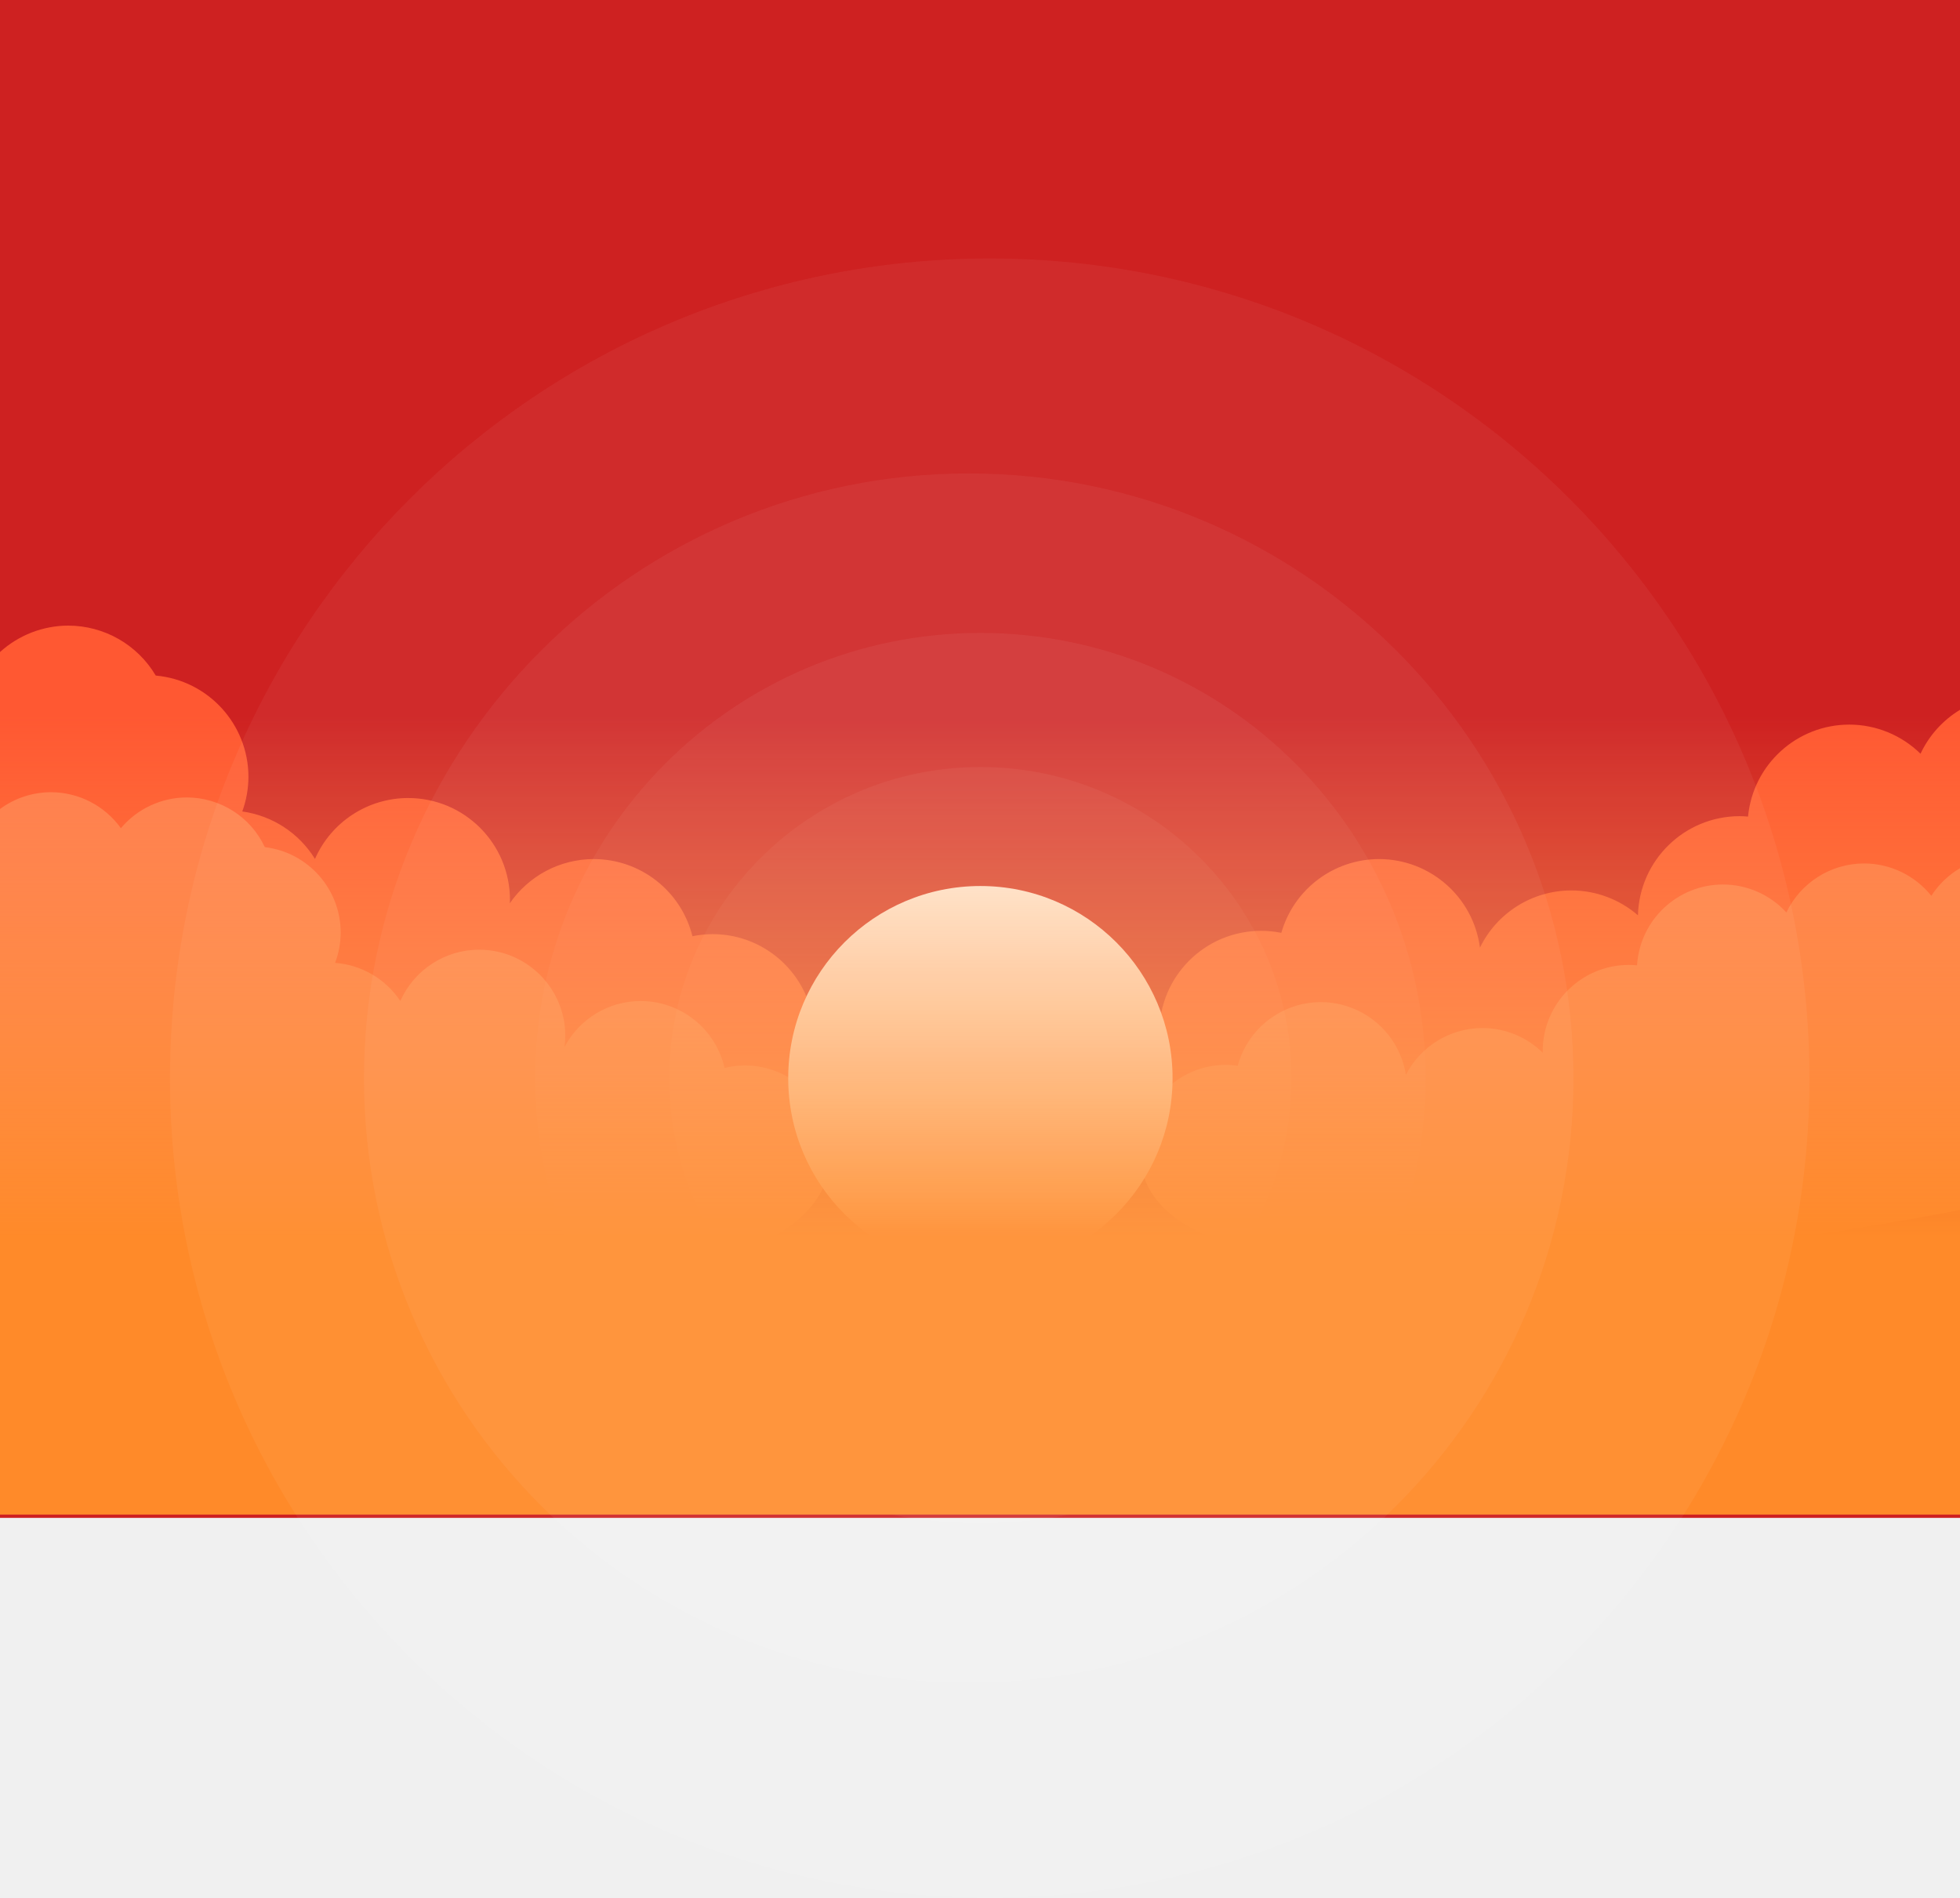
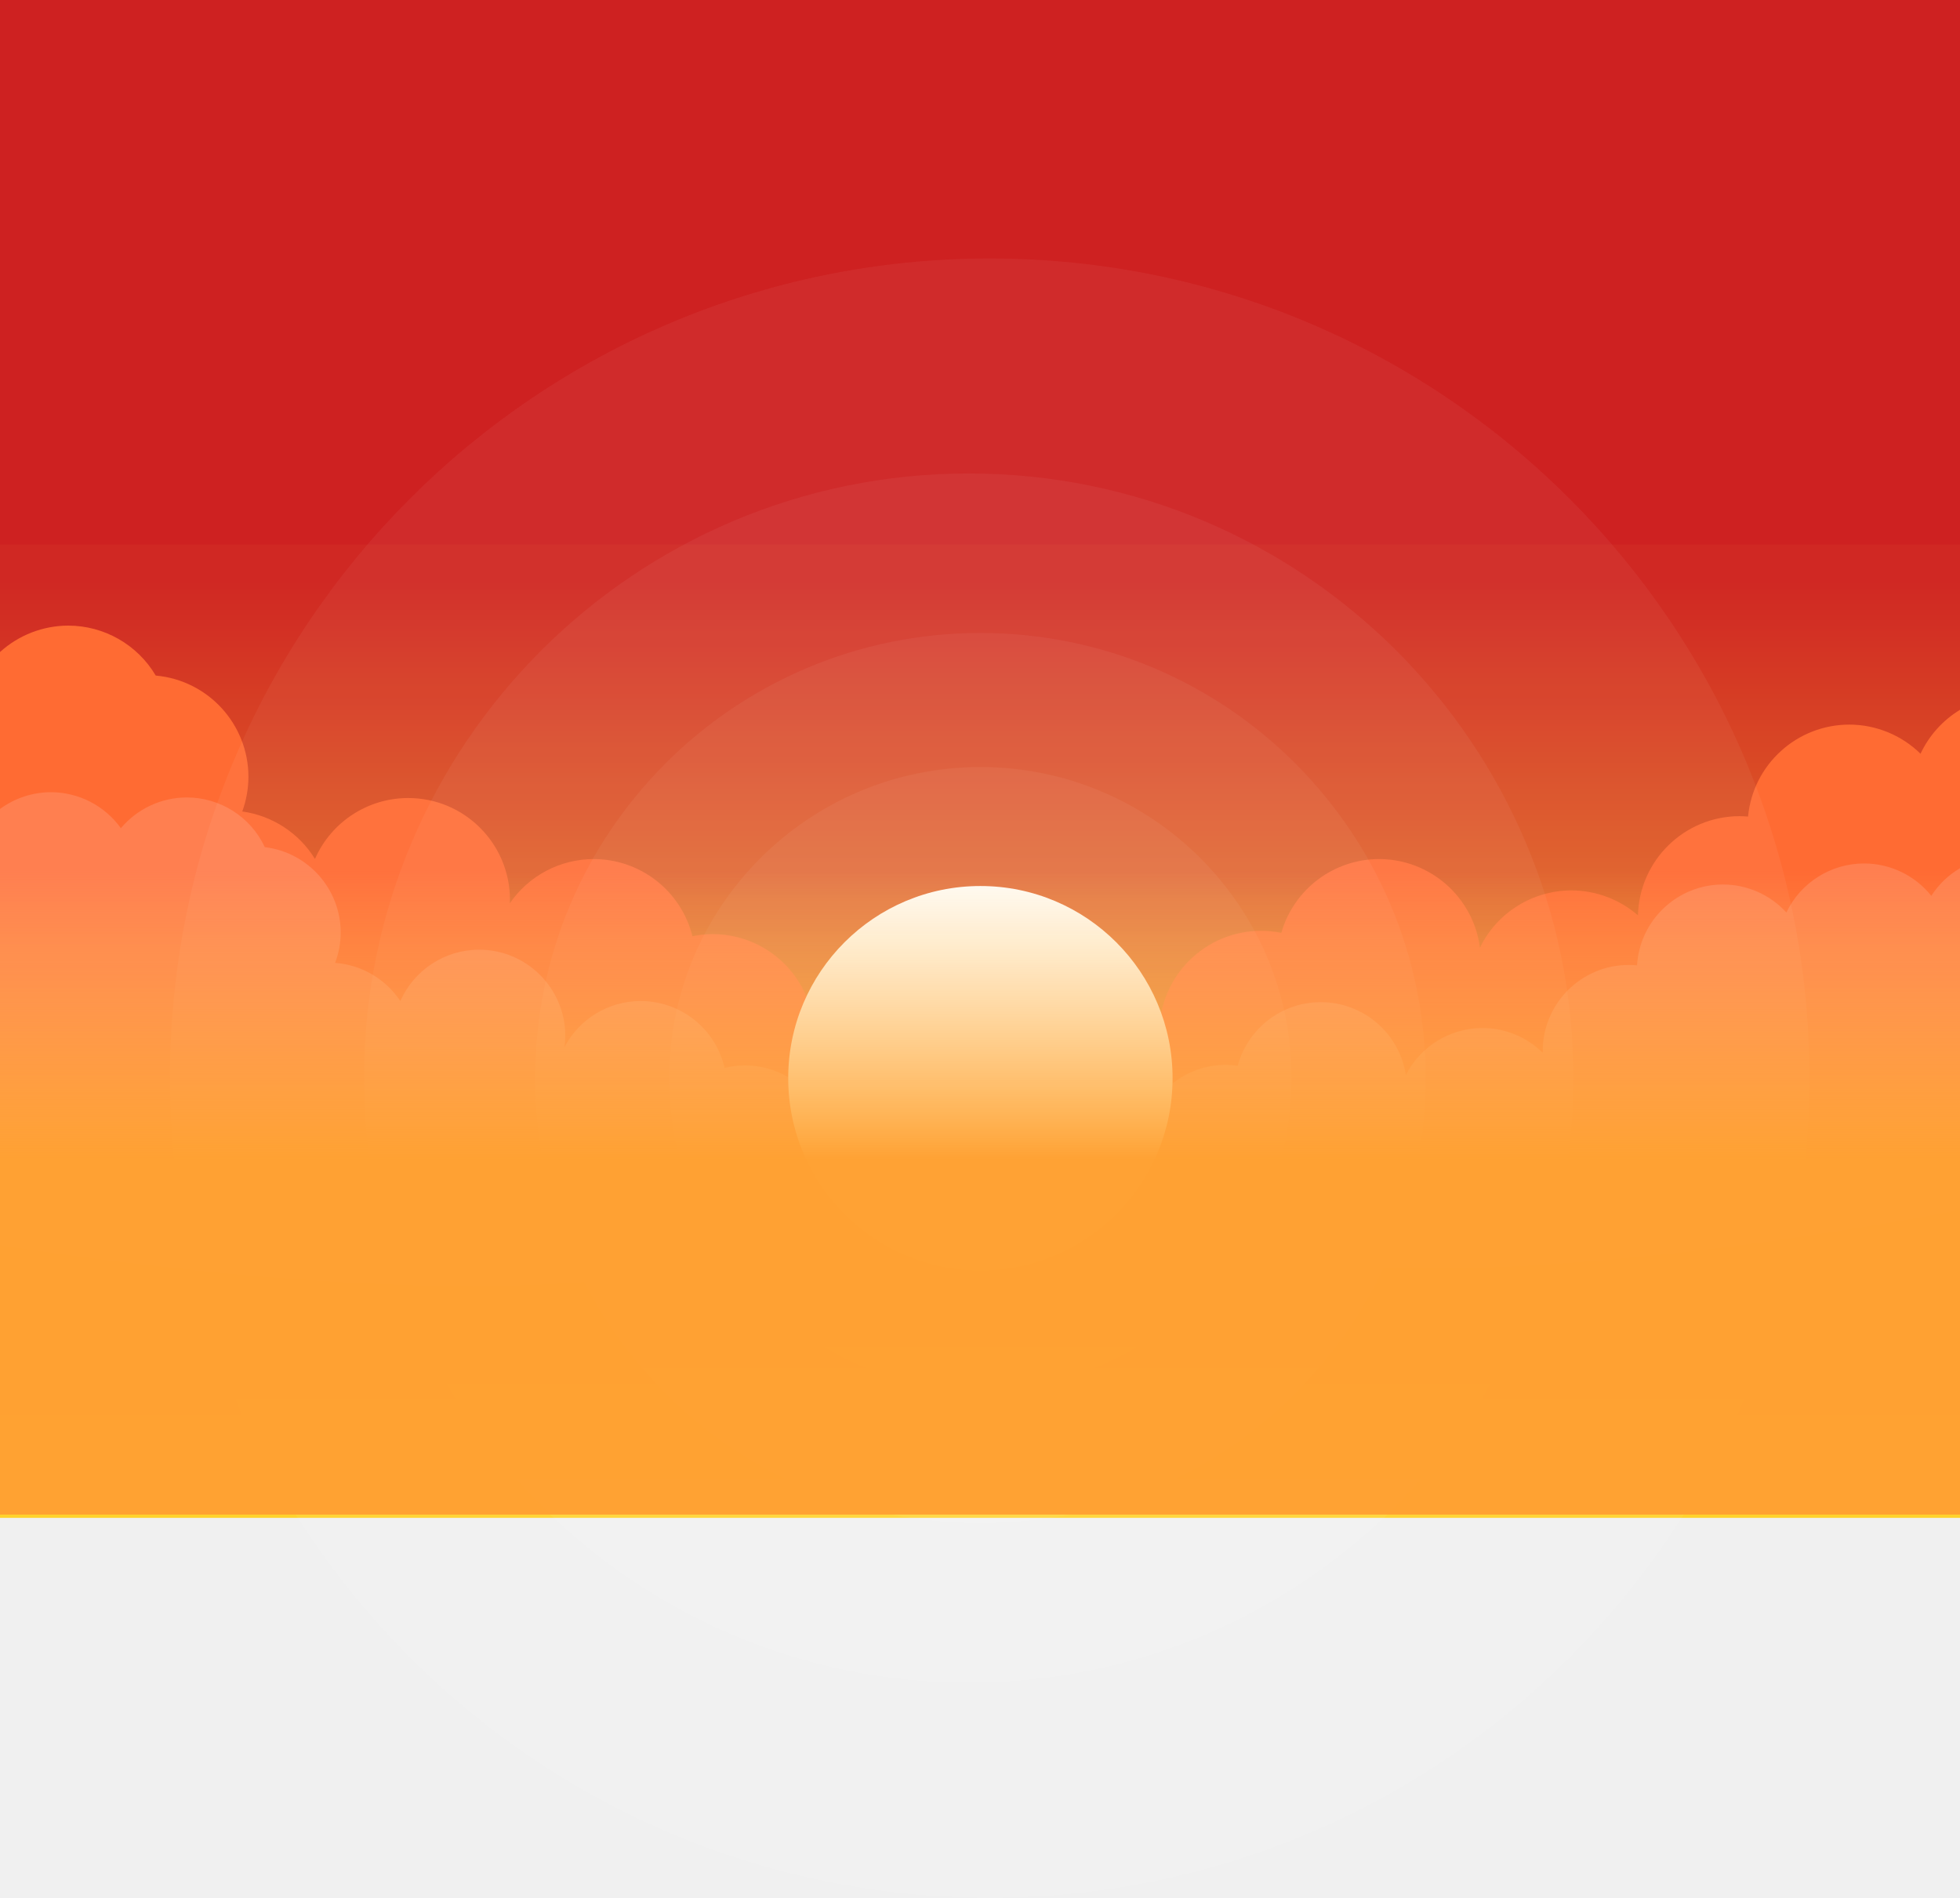
- <svg xmlns="http://www.w3.org/2000/svg" xmlns:xlink="http://www.w3.org/1999/xlink" width="635mm" height="614.895mm" viewBox="0 0 635 614.895" version="1.1" id="svg4612">
+ <svg xmlns="http://www.w3.org/2000/svg" xmlns:xlink="http://www.w3.org/1999/xlink" width="635mm" height="614.895mm" viewBox="0 0 635 614.895" version="1.1" id="svg4612" enable-background="new">
  <defs id="defs4606">
-     <linearGradient xlink:href="#linearGradient4474" id="linearGradient4480" x1="2400" y1="1519.147" x2="2400" y2="880.73" gradientUnits="userSpaceOnUse" gradientTransform="translate(-1.7985107e-4)" />
+     <linearGradient id="linearGradient913">
+       <stop id="stop909" offset="0" style="stop-color:#ffa132;stop-opacity:1" />
+       <stop id="stop911" offset="1" style="stop-color:#ffc156;stop-opacity:0.039" />
+     </linearGradient>
+     <linearGradient id="linearGradient892">
+       <stop style="stop-color:#ce2121;stop-opacity:1;" offset="0" id="stop888" />
+       <stop style="stop-color:#ffd32d;stop-opacity:1" offset="1" id="stop890" />
+     </linearGradient>
+     <linearGradient xlink:href="#linearGradient4474" id="linearGradient4480" x1="2400" y1="1519.147" x2="2400" y2="880.73" gradientUnits="userSpaceOnUse" gradientTransform="translate(-2388.572)" />
    <linearGradient id="linearGradient4474">
-       <stop style="stop-color:#ff8a29;stop-opacity:1" offset="0" id="stop4476" />
+       <stop style="stop-color:#ff8f35;stop-opacity:1" offset="0" id="stop4476" />
      <stop style="stop-color:#ffa051;stop-opacity:0" offset="1" id="stop4478" />
    </linearGradient>
+     <linearGradient xlink:href="#linearGradient892" id="linearGradient894" x1="-11.428" y1="715.393" x2="-11.428" y2="1862.599" gradientUnits="userSpaceOnUse" />
+     <linearGradient xlink:href="#linearGradient913" id="linearGradient907" gradientUnits="userSpaceOnUse" gradientTransform="translate(-2388.572)" x1="2400" y1="1423.203" x2="2400" y2="1069.421" />
  </defs>
  <g id="layer1" transform="translate(0,317.895)">
    <g style="display:inline" id="g4543" transform="matrix(0.2645833,0,0,0.2645833,3.023791,-318.9314)">
-       <g transform="translate(-2502.857)" id="g4532">
-         <g id="g4495" transform="translate(2491.429)">
-           <rect y="-1343.72" x="0" height="1858.681" width="2400" id="rect4490" style="display:inline;opacity:1;fill:#ce2121;fill-opacity:1;fill-rule:evenodd;stroke:none;stroke-width:5.221;stroke-linecap:round;stroke-linejoin:round;stroke-miterlimit:4;stroke-dasharray:none;stroke-opacity:1" transform="translate(0,1347.638)" />
-           <path id="circle4427" d="M 83.582,770 C 52.672,770.054 22.885,781.588 0,802.365 v 530.259 c 0,0 997.176,235.157 997.176,-60.163 -4e-5,-68.85 -55.814,-124.664 -124.664,-124.664 -8.273,0.043 -16.522,0.909 -24.623,2.586 -13.833,-55.491 -63.649,-94.453 -120.838,-94.51 -41.12,0 -79.594,20.28 -102.836,54.201 0.096,-1.428 0.168,-2.858 0.215,-4.289 2e-5,-68.85 -55.814,-124.664 -124.664,-124.664 -49.46,0.032 -94.224,29.301 -114.088,74.598 -19.515,-31.694 -52.17,-53.01 -89.037,-58.121 4.956,-13.563 7.517,-27.884 7.57,-42.324 C 304.18,890.767 254.945,836.938 190.697,831.168 168.288,793.305 127.579,770.059 83.582,770 Z M 2400,873.119 c -21.076,12.757 -37.901,31.473 -48.348,53.785 -23.267,-22.832 -54.552,-35.642 -87.15,-35.686 -64.186,0.011 -117.873,48.756 -124.062,112.643 -3.421,-0.314 -6.853,-0.485 -10.287,-0.516 -67.532,0.066 -122.733,53.893 -124.5,121.402 -22.642,-19.638 -51.601,-30.462 -81.572,-30.488 -47.628,0.066 -91.056,27.265 -111.908,70.086 -8.122,-62.004 -60.923,-108.397 -123.457,-108.473 -55.598,0.048 -104.445,36.907 -119.744,90.359 -8.133,-1.646 -16.409,-2.475 -24.707,-2.477 -68.85,0 -124.664,55.814 -124.664,124.664 0,314.019 980.4,51.803 980.4,51.803 z" style="opacity:1;fill:#ff5832;fill-opacity:1;fill-rule:evenodd;stroke:none;stroke-width:0.742;stroke-linecap:round;stroke-linejoin:round;stroke-miterlimit:4;stroke-dasharray:none;stroke-opacity:1" />
-           <path id="circle4399" d="M 62.369,973.994 C 39.923,974.036 18.075,981.235 0,994.543 v 534.118 c 0,0 1017.479,168.498 1017.479,-114.557 -4e-4,-58.281 -47.246,-105.527 -105.527,-105.527 -8.331,0.04 -16.627,1.066 -24.717,3.057 -10.991,-47.893 -53.584,-81.862 -102.723,-81.924 -39.186,0.03 -75.128,21.77 -93.348,56.463 0.641,-4.57 0.982,-9.178 1.02,-13.793 -4.4e-4,-58.281 -47.246,-105.527 -105.527,-105.527 -41.759,0.031 -79.573,24.683 -96.449,62.881 -18,-27.055 -47.461,-44.307 -79.863,-46.77 4.479,-11.828 6.796,-24.364 6.84,-37.012 -0.043,-53.371 -39.927,-98.309 -92.916,-104.688 -17.331,-37.078 -54.54,-60.791 -95.469,-60.842 -31.172,0.002 -60.748,13.786 -80.797,37.654 C 128.219,990.454 96.345,974.046 62.369,973.994 Z M 2282.469,1061.248 c -40.592,0.056 -77.553,23.39 -95.061,60.012 -19.955,-21.788 -48.13,-34.213 -77.676,-34.254 -55.693,0.066 -101.748,43.402 -105.199,98.988 -3.31,-0.323 -6.633,-0.489 -9.959,-0.498 -58.281,4e-4 -105.527,47.246 -105.527,105.527 0.018,0.676 0.042,1.352 0.072,2.027 -19.702,-19.371 -46.216,-30.241 -73.846,-30.277 -39.546,0.043 -75.749,22.192 -93.791,57.383 -8.091,-51.273 -52.267,-89.048 -104.174,-89.08 -47.591,0.056 -89.256,31.959 -101.721,77.889 -4.753,-0.694 -9.548,-1.063 -14.352,-1.103 -58.281,4e-4 -105.527,47.246 -105.527,105.527 0,272.946 1004.291,72.225 1004.291,72.225 v -418.562 c -14.188,8.383 -26.216,19.973 -35.119,33.84 -20.02,-25.05 -50.345,-39.638 -82.412,-39.645 z" style="opacity:1;fill:#ff7c50;fill-opacity:1;fill-rule:evenodd;stroke:none;stroke-width:0.628;stroke-linecap:round;stroke-linejoin:round;stroke-miterlimit:4;stroke-dasharray:none;stroke-opacity:1" />
-           <circle r="235.321" cy="1324.188" cx="1200.479" id="path4397" style="opacity:1;fill:#ffffff;fill-opacity:1;fill-rule:evenodd;stroke:none;stroke-width:7.09;stroke-linecap:round;stroke-linejoin:round;stroke-miterlimit:4;stroke-dasharray:none;stroke-opacity:1" />
-           <circle r="545.184" cy="1324.188" cx="1200.479" id="circle4484" style="opacity:1;fill:#ffffff;fill-opacity:0.047;fill-rule:evenodd;stroke:none;stroke-width:5.221;stroke-linecap:round;stroke-linejoin:round;stroke-miterlimit:4;stroke-dasharray:none;stroke-opacity:1" />
-           <circle style="opacity:1;fill:#ffffff;fill-opacity:0.047;fill-rule:evenodd;stroke:none;stroke-width:7.143;stroke-linecap:round;stroke-linejoin:round;stroke-miterlimit:4;stroke-dasharray:none;stroke-opacity:1" id="circle4482" cx="1200.479" cy="1324.188" r="381.008" />
-           <rect y="670.619" x="0" height="1187.939" width="2400" id="rect4472" style="opacity:1;fill:url(#linearGradient4480);fill-opacity:1;fill-rule:evenodd;stroke:none;stroke-width:1.4;stroke-linecap:round;stroke-linejoin:round;stroke-miterlimit:4;stroke-dasharray:none;stroke-opacity:1" />
-         </g>
-         <circle r="740.496" cy="1324.188" cx="3677.622" id="circle4486" style="opacity:1;fill:#ffffff;fill-opacity:0.047;fill-rule:evenodd;stroke:none;stroke-width:1.983;stroke-linecap:round;stroke-linejoin:round;stroke-miterlimit:4;stroke-dasharray:none;stroke-opacity:1" />
-       </g>
-       <circle r="1003.742" cy="1324.188" cx="1200.479" id="circle4488" style="opacity:1;fill:#ffffff;fill-opacity:0.047;fill-rule:evenodd;stroke:none;stroke-width:3.818;stroke-linecap:round;stroke-linejoin:round;stroke-miterlimit:4;stroke-dasharray:none;stroke-opacity:1" />
+       <rect y="3.918" x="-11.428" height="1858.681" width="2400" id="rect4490" style="display:inline;opacity:1;fill:url(#linearGradient894);fill-opacity:1;fill-rule:evenodd;stroke:none;stroke-width:5.221;stroke-linecap:round;stroke-linejoin:round;stroke-miterlimit:4;stroke-dasharray:none;stroke-opacity:1" />
+       <path id="circle4427" d="m 72.154,770 c -30.91,0.053 -60.697,11.588 -83.582,32.365 v 530.259 c 0,0 997.176,235.157 997.176,-60.163 -4e-5,-68.85 -55.814,-124.664 -124.664,-124.664 -8.273,0.043 -16.522,0.909 -24.623,2.586 -13.833,-55.491 -63.649,-94.453 -120.838,-94.51 -41.12,0 -79.594,20.28 -102.836,54.201 0.096,-1.428 0.168,-2.858 0.215,-4.289 2e-5,-68.85 -55.814,-124.664 -124.664,-124.664 -49.46,0.032 -94.224,29.301 -114.088,74.598 -19.515,-31.694 -52.17,-53.01 -89.037,-58.121 4.956,-13.563 7.517,-27.884 7.57,-42.324 C 292.752,890.767 243.517,836.938 179.269,831.168 156.859,793.305 116.151,770.059 72.154,770 Z M 2388.572,873.119 c -21.076,12.757 -37.901,31.473 -48.348,53.785 -23.267,-22.832 -54.552,-35.642 -87.15,-35.686 -64.186,0.011 -117.873,48.756 -124.062,112.643 -3.421,-0.314 -6.853,-0.485 -10.287,-0.516 -67.532,0.066 -122.733,53.893 -124.5,121.402 -22.642,-19.638 -51.601,-30.462 -81.572,-30.488 -47.628,0.066 -91.056,27.265 -111.908,70.086 -8.122,-62.004 -60.923,-108.397 -123.457,-108.473 -55.598,0.048 -104.445,36.907 -119.744,90.359 -8.133,-1.646 -16.409,-2.475 -24.707,-2.477 -68.85,0 -124.664,55.814 -124.664,124.664 0,314.019 980.4,51.803 980.4,51.803 z" style="opacity:1;fill:#ff6732;fill-opacity:1;fill-rule:evenodd;stroke:none;stroke-width:0.742;stroke-linecap:round;stroke-linejoin:round;stroke-miterlimit:4;stroke-dasharray:none;stroke-opacity:1" />
+       <path id="circle4399" d="m 50.941,973.994 c -22.446,0.042 -44.294,7.24 -62.369,20.549 v 534.118 c 0,0 1017.479,168.498 1017.479,-114.557 -4e-4,-58.281 -47.246,-105.527 -105.527,-105.527 -8.331,0.04 -16.627,1.066 -24.717,3.057 -10.991,-47.893 -53.584,-81.862 -102.723,-81.924 -39.186,0.03 -75.128,21.77 -93.348,56.463 0.641,-4.57 0.982,-9.178 1.02,-13.793 -4.4e-4,-58.281 -47.246,-105.527 -105.527,-105.527 -41.759,0.031 -79.573,24.683 -96.449,62.881 -18,-27.055 -47.461,-44.307 -79.863,-46.77 4.479,-11.828 6.796,-24.364 6.84,-37.012 -0.043,-53.371 -39.927,-98.309 -92.916,-104.688 -17.331,-37.078 -54.54,-60.791 -95.469,-60.842 -31.172,0.002 -60.748,13.786 -80.797,37.654 C 116.79,990.454 84.917,974.046 50.941,973.994 Z M 2271.04,1061.248 c -40.592,0.056 -77.553,23.39 -95.061,60.012 -19.955,-21.788 -48.13,-34.213 -77.676,-34.254 -55.693,0.066 -101.748,43.402 -105.199,98.988 -3.31,-0.323 -6.633,-0.489 -9.959,-0.498 -58.281,4e-4 -105.527,47.246 -105.527,105.527 0.018,0.676 0.042,1.352 0.072,2.027 -19.702,-19.371 -46.216,-30.241 -73.846,-30.277 -39.546,0.043 -75.749,22.192 -93.791,57.383 -8.091,-51.273 -52.267,-89.048 -104.174,-89.08 -47.591,0.056 -89.256,31.959 -101.721,77.889 -4.753,-0.694 -9.548,-1.063 -14.352,-1.103 -58.281,4e-4 -105.527,47.246 -105.527,105.527 0,272.946 1004.291,72.225 1004.291,72.225 v -418.562 c -14.188,8.383 -26.216,19.973 -35.119,33.84 -20.02,-25.05 -50.345,-39.638 -82.412,-39.645 z" style="opacity:1;fill:#ff7c50;fill-opacity:1;fill-rule:evenodd;stroke:none;stroke-width:0.628;stroke-linecap:round;stroke-linejoin:round;stroke-miterlimit:4;stroke-dasharray:none;stroke-opacity:1" />
+       <circle r="235.321" cy="1324.188" cx="1189.051" id="path4397" style="opacity:1;fill:#ffffff;fill-opacity:1;fill-rule:evenodd;stroke:none;stroke-width:7.09;stroke-linecap:round;stroke-linejoin:round;stroke-miterlimit:4;stroke-dasharray:none;stroke-opacity:1" />
    </g>
  </g>
+   <g id="layer3" style="display:inline">
+     <circle transform="matrix(0.2645833,0,0,0.2645833,3.023791,-1.03642)" r="1003.742" cy="1324.188" cx="1200.479" id="circle4488" style="display:inline;opacity:1;fill:#ffffff;fill-opacity:0.047;fill-rule:evenodd;stroke:none;stroke-width:3.818;stroke-linecap:round;stroke-linejoin:round;stroke-miterlimit:4;stroke-dasharray:none;stroke-opacity:1" />
+     <circle transform="matrix(0.2645833,0,0,0.2645833,3.023791,-1.03642)" style="display:inline;opacity:1;fill:#ffffff;fill-opacity:0.047;fill-rule:evenodd;stroke:none;stroke-width:1.983;stroke-linecap:round;stroke-linejoin:round;stroke-miterlimit:4;stroke-dasharray:none;stroke-opacity:1" id="circle4486" cx="1174.765" cy="1324.188" r="740.496" />
+     <circle transform="matrix(0.2645833,0,0,0.2645833,3.023791,-1.03642)" r="545.184" cy="1324.188" cx="1189.051" id="circle4484" style="display:inline;opacity:1;fill:#ffffff;fill-opacity:0.047;fill-rule:evenodd;stroke:none;stroke-width:5.221;stroke-linecap:round;stroke-linejoin:round;stroke-miterlimit:4;stroke-dasharray:none;stroke-opacity:1" />
+     <circle transform="matrix(0.2645833,0,0,0.2645833,3.023791,-1.03642)" style="display:inline;opacity:1;fill:#ffffff;fill-opacity:0.047;fill-rule:evenodd;stroke:none;stroke-width:7.143;stroke-linecap:round;stroke-linejoin:round;stroke-miterlimit:4;stroke-dasharray:none;stroke-opacity:1" id="circle4482" cx="1189.051" cy="1324.188" r="381.008" />
+   </g>
+   <g id="layer4" style="opacity:0.99;">
+     <rect y="670.619" x="-2388.572" height="1187.939" width="2400" id="rect4472" style="display:inline;opacity:1;fill:url(#linearGradient907);fill-opacity:1;fill-rule:evenodd;stroke:none;stroke-width:1.4;stroke-linecap:round;stroke-linejoin:round;stroke-miterlimit:4;stroke-dasharray:none;stroke-opacity:1" transform="matrix(-0.2645833,0,0,0.2645833,3.023791,-1.03642)" />
+   </g>
</svg>
